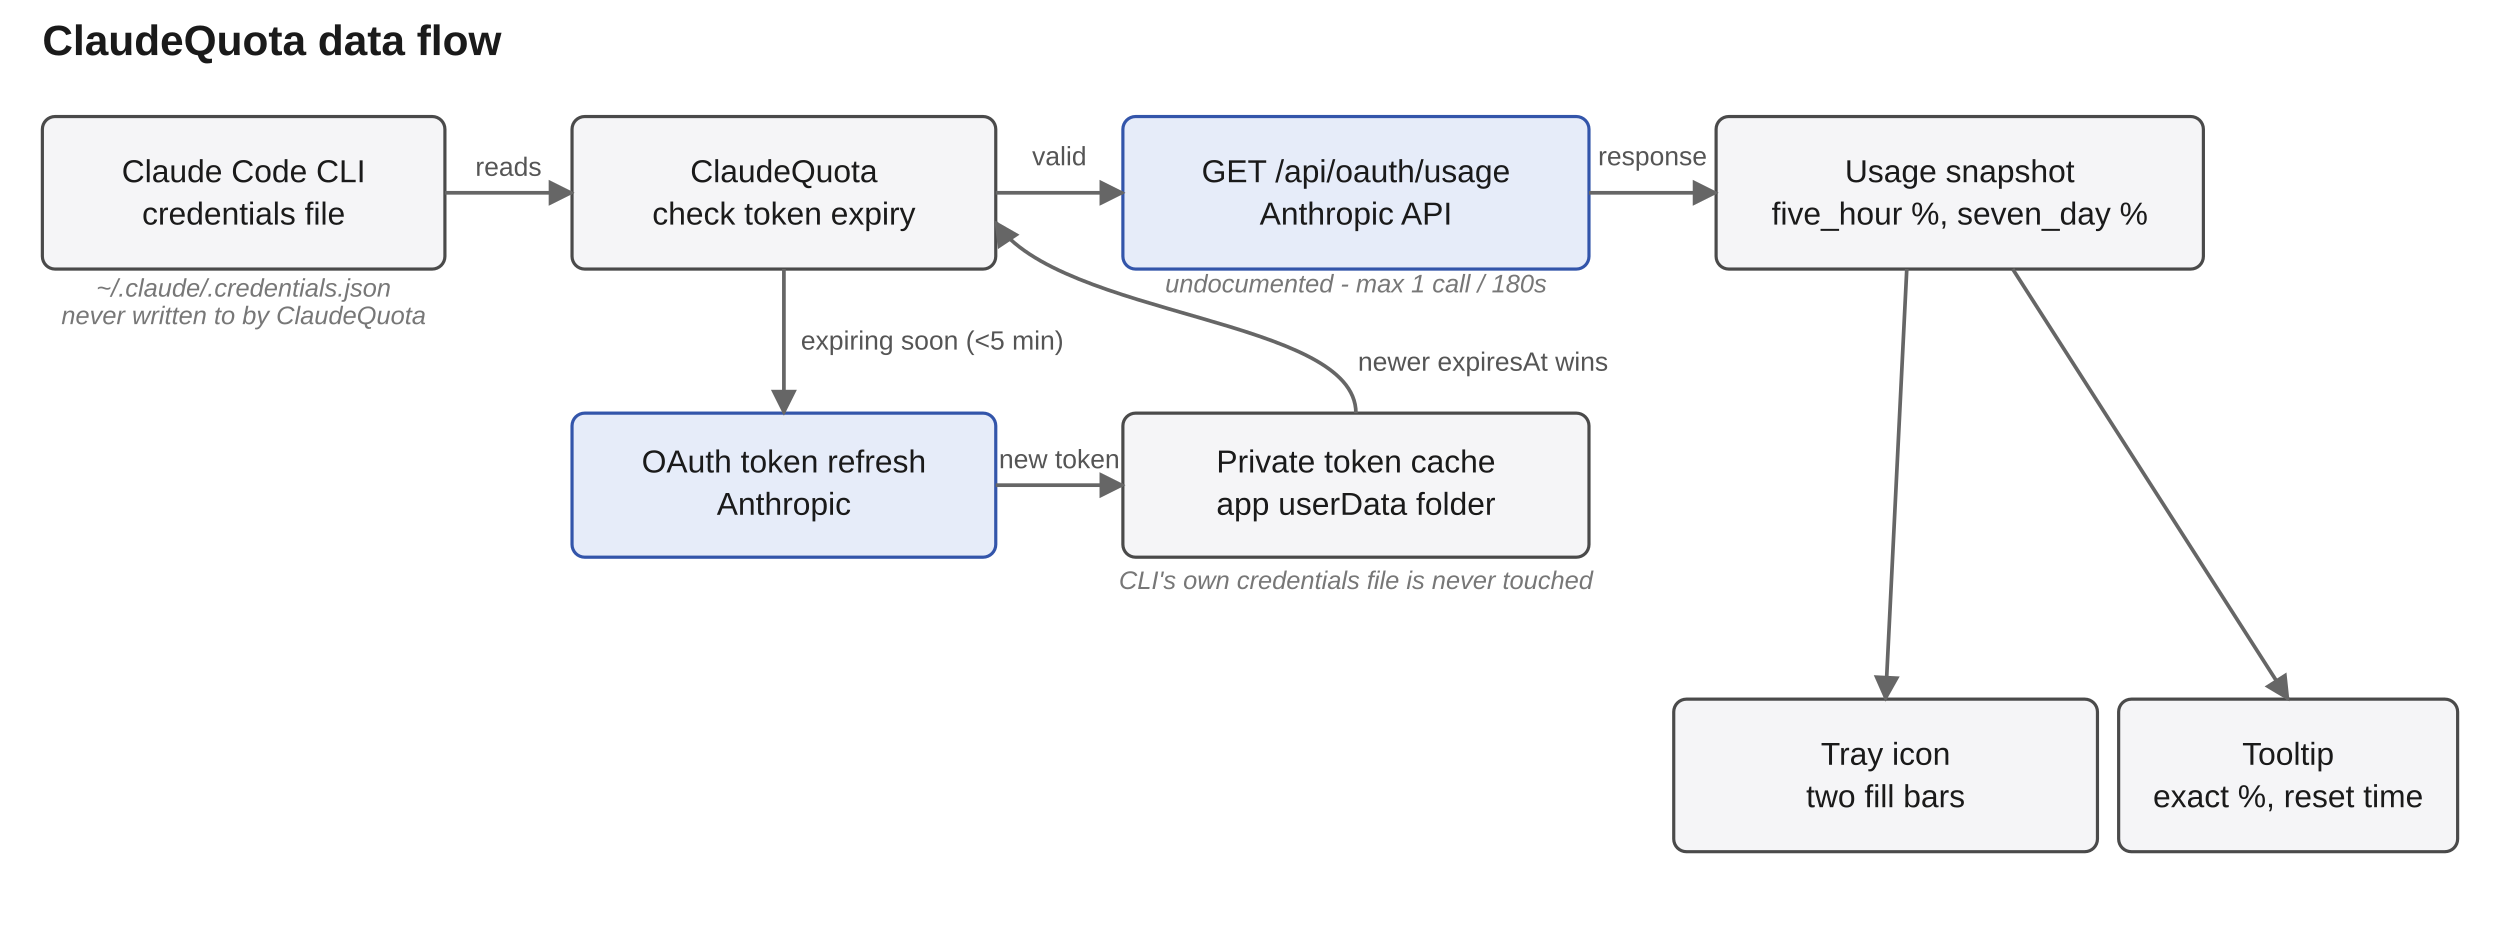
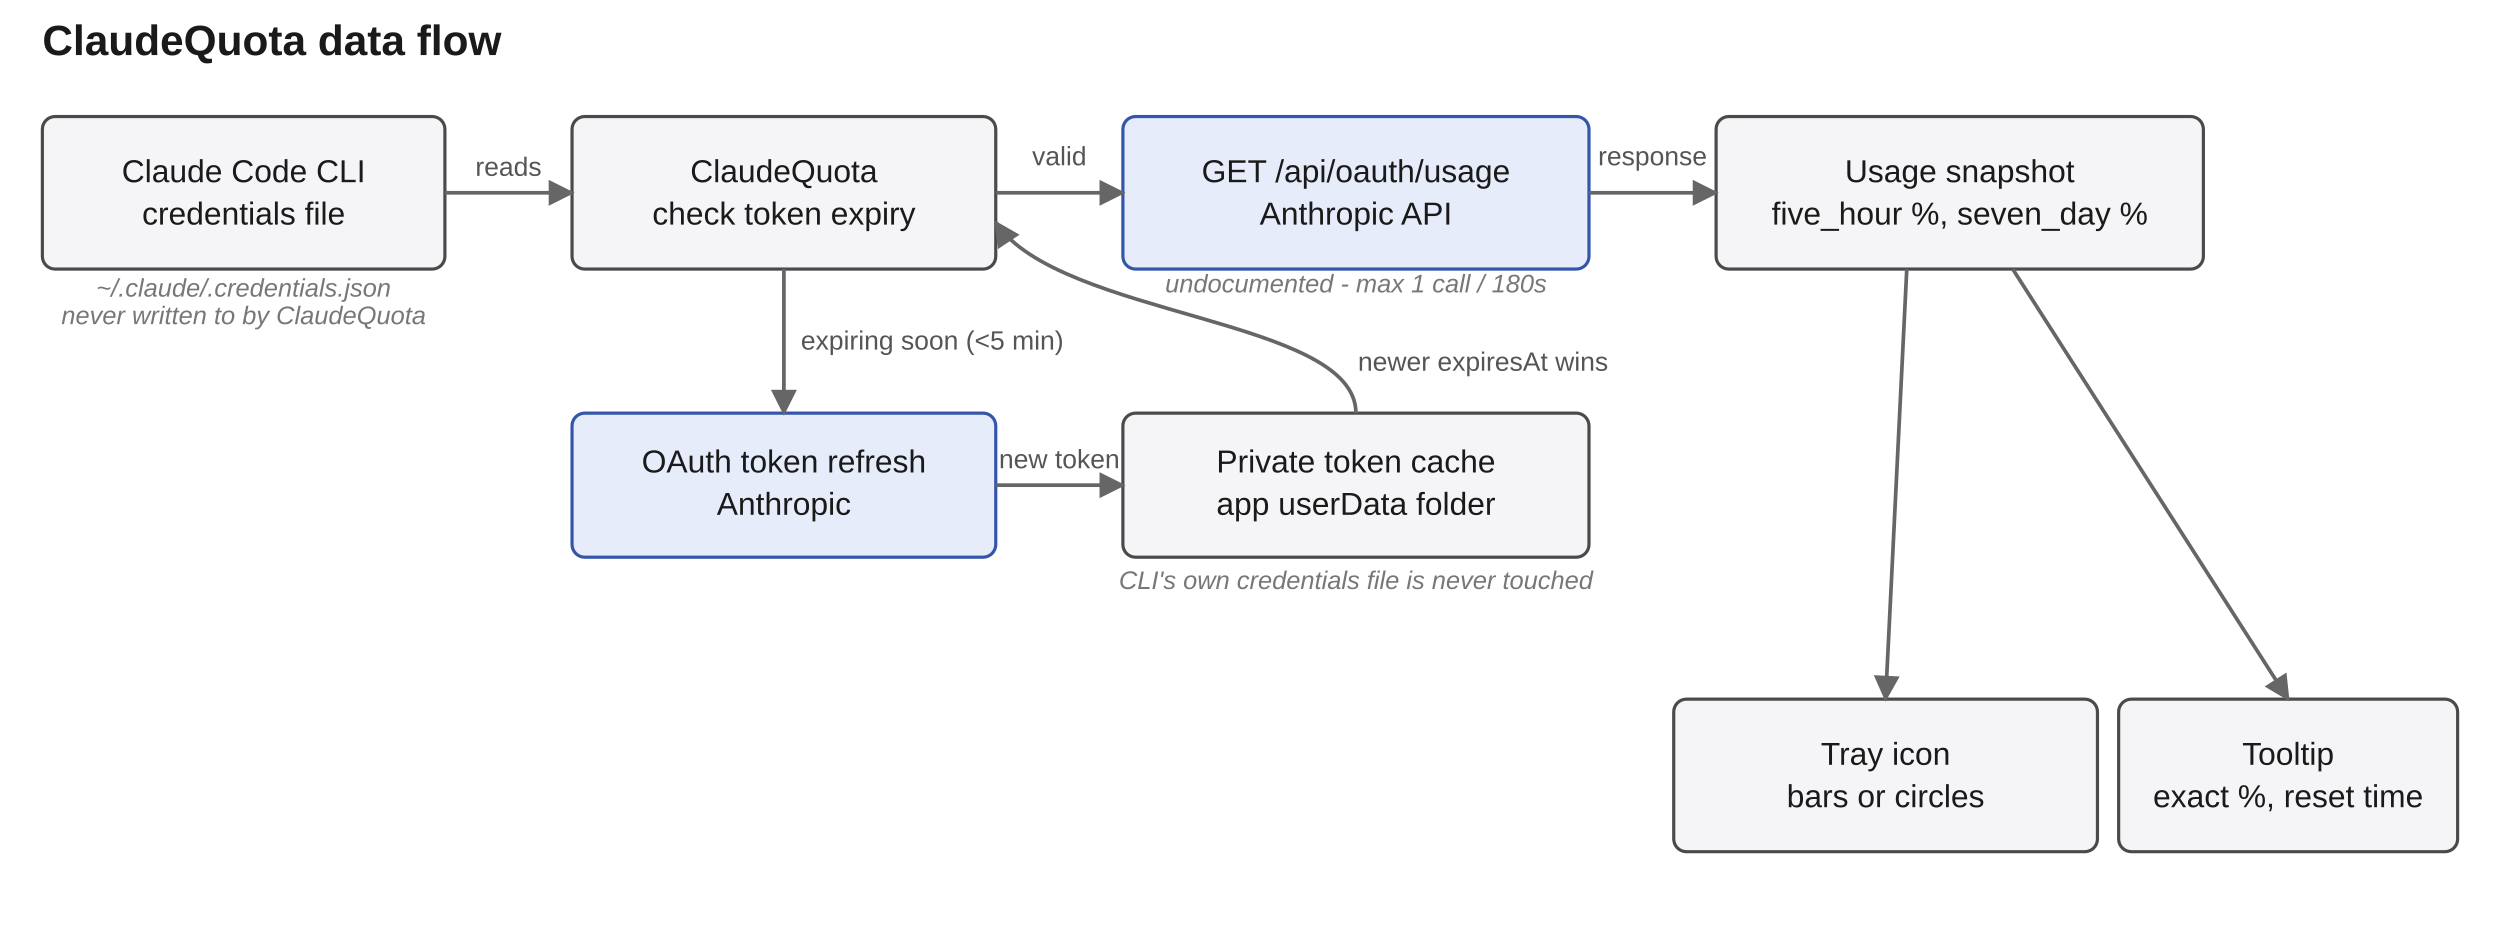
<svg xmlns="http://www.w3.org/2000/svg" viewBox="0 0 1180 440" font-family="Segoe UI, Arial, sans-serif">
  <defs>
    <marker id="arrow" viewBox="0 0 10 10" refX="9" refY="5" markerWidth="7" markerHeight="7" orient="auto-start-reverse">
      <path d="M0,0 L10,5 L0,10 z" class="arrowhead" />
    </marker>
  </defs>
  <style>
    text { font-size: 15px; }
    .title { font-size: 20px; font-weight: 600; fill: #1a1a1a; }
    .box rect { fill: #f5f5f7; stroke: #4a4a4a; stroke-width: 1.5; }
    .box text { fill: #1a1a1a; }
    .box.accent rect { fill: #e6ecf9; stroke: #3355aa; }
    .box.accent text { fill: #1a1a1a; }
    .arrow { stroke: #666666; stroke-width: 1.75; fill: none; }
    .arrowhead { fill: #666666; }
    .edge-label { fill: #555555; font-size: 12.5px; }
    .note { fill: #777777; font-size: 12px; font-style: italic; }

    @media (prefers-color-scheme: dark) {
      .title { fill: #f0f0f0; }
      .box rect { fill: #2a2a2e; stroke: #9a9a9a; }
      .box text { fill: #f0f0f0; }
      .box.accent rect { fill: #24344a; stroke: #7aa2e8; }
      .box.accent text { fill: #f0f0f0; }
      .arrow { stroke: #aaaaaa; }
      .arrowhead { fill: #aaaaaa; }
      .edge-label { fill: #bbbbbb; }
      .note { fill: #999999; }
    }
  </style>
  <text x="20" y="26" class="title">ClaudeQuota data flow</text>
  <g class="box">
    <rect x="20" y="55" width="190" height="72" rx="6" />
    <text x="115" y="86" text-anchor="middle">Claude Code CLI</text>
    <text x="115" y="106" text-anchor="middle">credentials file</text>
  </g>
  <text x="115" y="140" text-anchor="middle" class="note">~/.claude/.credentials.json</text>
  <text x="115" y="153" text-anchor="middle" class="note">never written to by ClaudeQuota</text>
  <g class="box">
    <rect x="270" y="55" width="200" height="72" rx="6" />
    <text x="370" y="86" text-anchor="middle">ClaudeQuota</text>
    <text x="370" y="106" text-anchor="middle">check token expiry</text>
  </g>
  <g class="box accent">
    <rect x="530" y="55" width="220" height="72" rx="6" />
    <text x="640" y="86" text-anchor="middle">GET /api/oauth/usage</text>
    <text x="640" y="106" text-anchor="middle">Anthropic API</text>
  </g>
  <g class="box">
    <rect x="810" y="55" width="230" height="72" rx="6" />
    <text x="925" y="86" text-anchor="middle">Usage snapshot</text>
    <text x="925" y="106" text-anchor="middle">five_hour %, seven_day %</text>
  </g>
  <path class="arrow" marker-end="url(#arrow)" d="M210,91 L270,91" />
  <text x="240" y="83" text-anchor="middle" class="edge-label">reads</text>
  <path class="arrow" marker-end="url(#arrow)" d="M470,91 L530,91" />
  <text x="500" y="78" text-anchor="middle" class="edge-label">valid</text>
  <path class="arrow" marker-end="url(#arrow)" d="M750,91 L810,91" />
  <text x="780" y="78" text-anchor="middle" class="edge-label">response</text>
  <g class="box accent">
    <rect x="270" y="195" width="200" height="68" rx="6" />
    <text x="370" y="223" text-anchor="middle">OAuth token refresh</text>
    <text x="370" y="243" text-anchor="middle">Anthropic</text>
  </g>
  <g class="box">
    <rect x="530" y="195" width="220" height="68" rx="6" />
    <text x="640" y="223" text-anchor="middle">Private token cache</text>
    <text x="640" y="243" text-anchor="middle">app userData folder</text>
  </g>
  <text x="640" y="278" text-anchor="middle" class="note">CLI's own credentials file is never touched</text>
  <text x="640" y="138" text-anchor="middle" class="note">undocumented - max 1 call / 180s</text>
  <path class="arrow" marker-end="url(#arrow)" d="M370,127 L370,195" />
  <text x="378" y="165" class="edge-label">expiring soon (&lt;5 min)</text>
  <path class="arrow" marker-end="url(#arrow)" d="M470,229 L530,229" />
  <text x="500" y="221" text-anchor="middle" class="edge-label">new token</text>
  <path class="arrow" marker-end="url(#arrow)" d="M640,195 C 640,150 500,150 470,105" />
  <text x="700" y="175" text-anchor="middle" class="edge-label">newer expiresAt wins</text>
  <g class="box">
    <rect x="790" y="330" width="200" height="72" rx="6" />
    <text x="890" y="361" text-anchor="middle">Tray icon</text>
-     <text x="890" y="381" text-anchor="middle">two fill bars</text>
+     <text x="890" y="381" text-anchor="middle">bars or circles</text>
  </g>
  <g class="box">
    <rect x="1000" y="330" width="160" height="72" rx="6" />
    <text x="1080" y="361" text-anchor="middle">Tooltip</text>
    <text x="1080" y="381" text-anchor="middle">exact %, reset time</text>
  </g>
  <path class="arrow" marker-end="url(#arrow)" d="M900,127 L890,330" />
  <path class="arrow" marker-end="url(#arrow)" d="M950,127 L1080,330" />
</svg>
